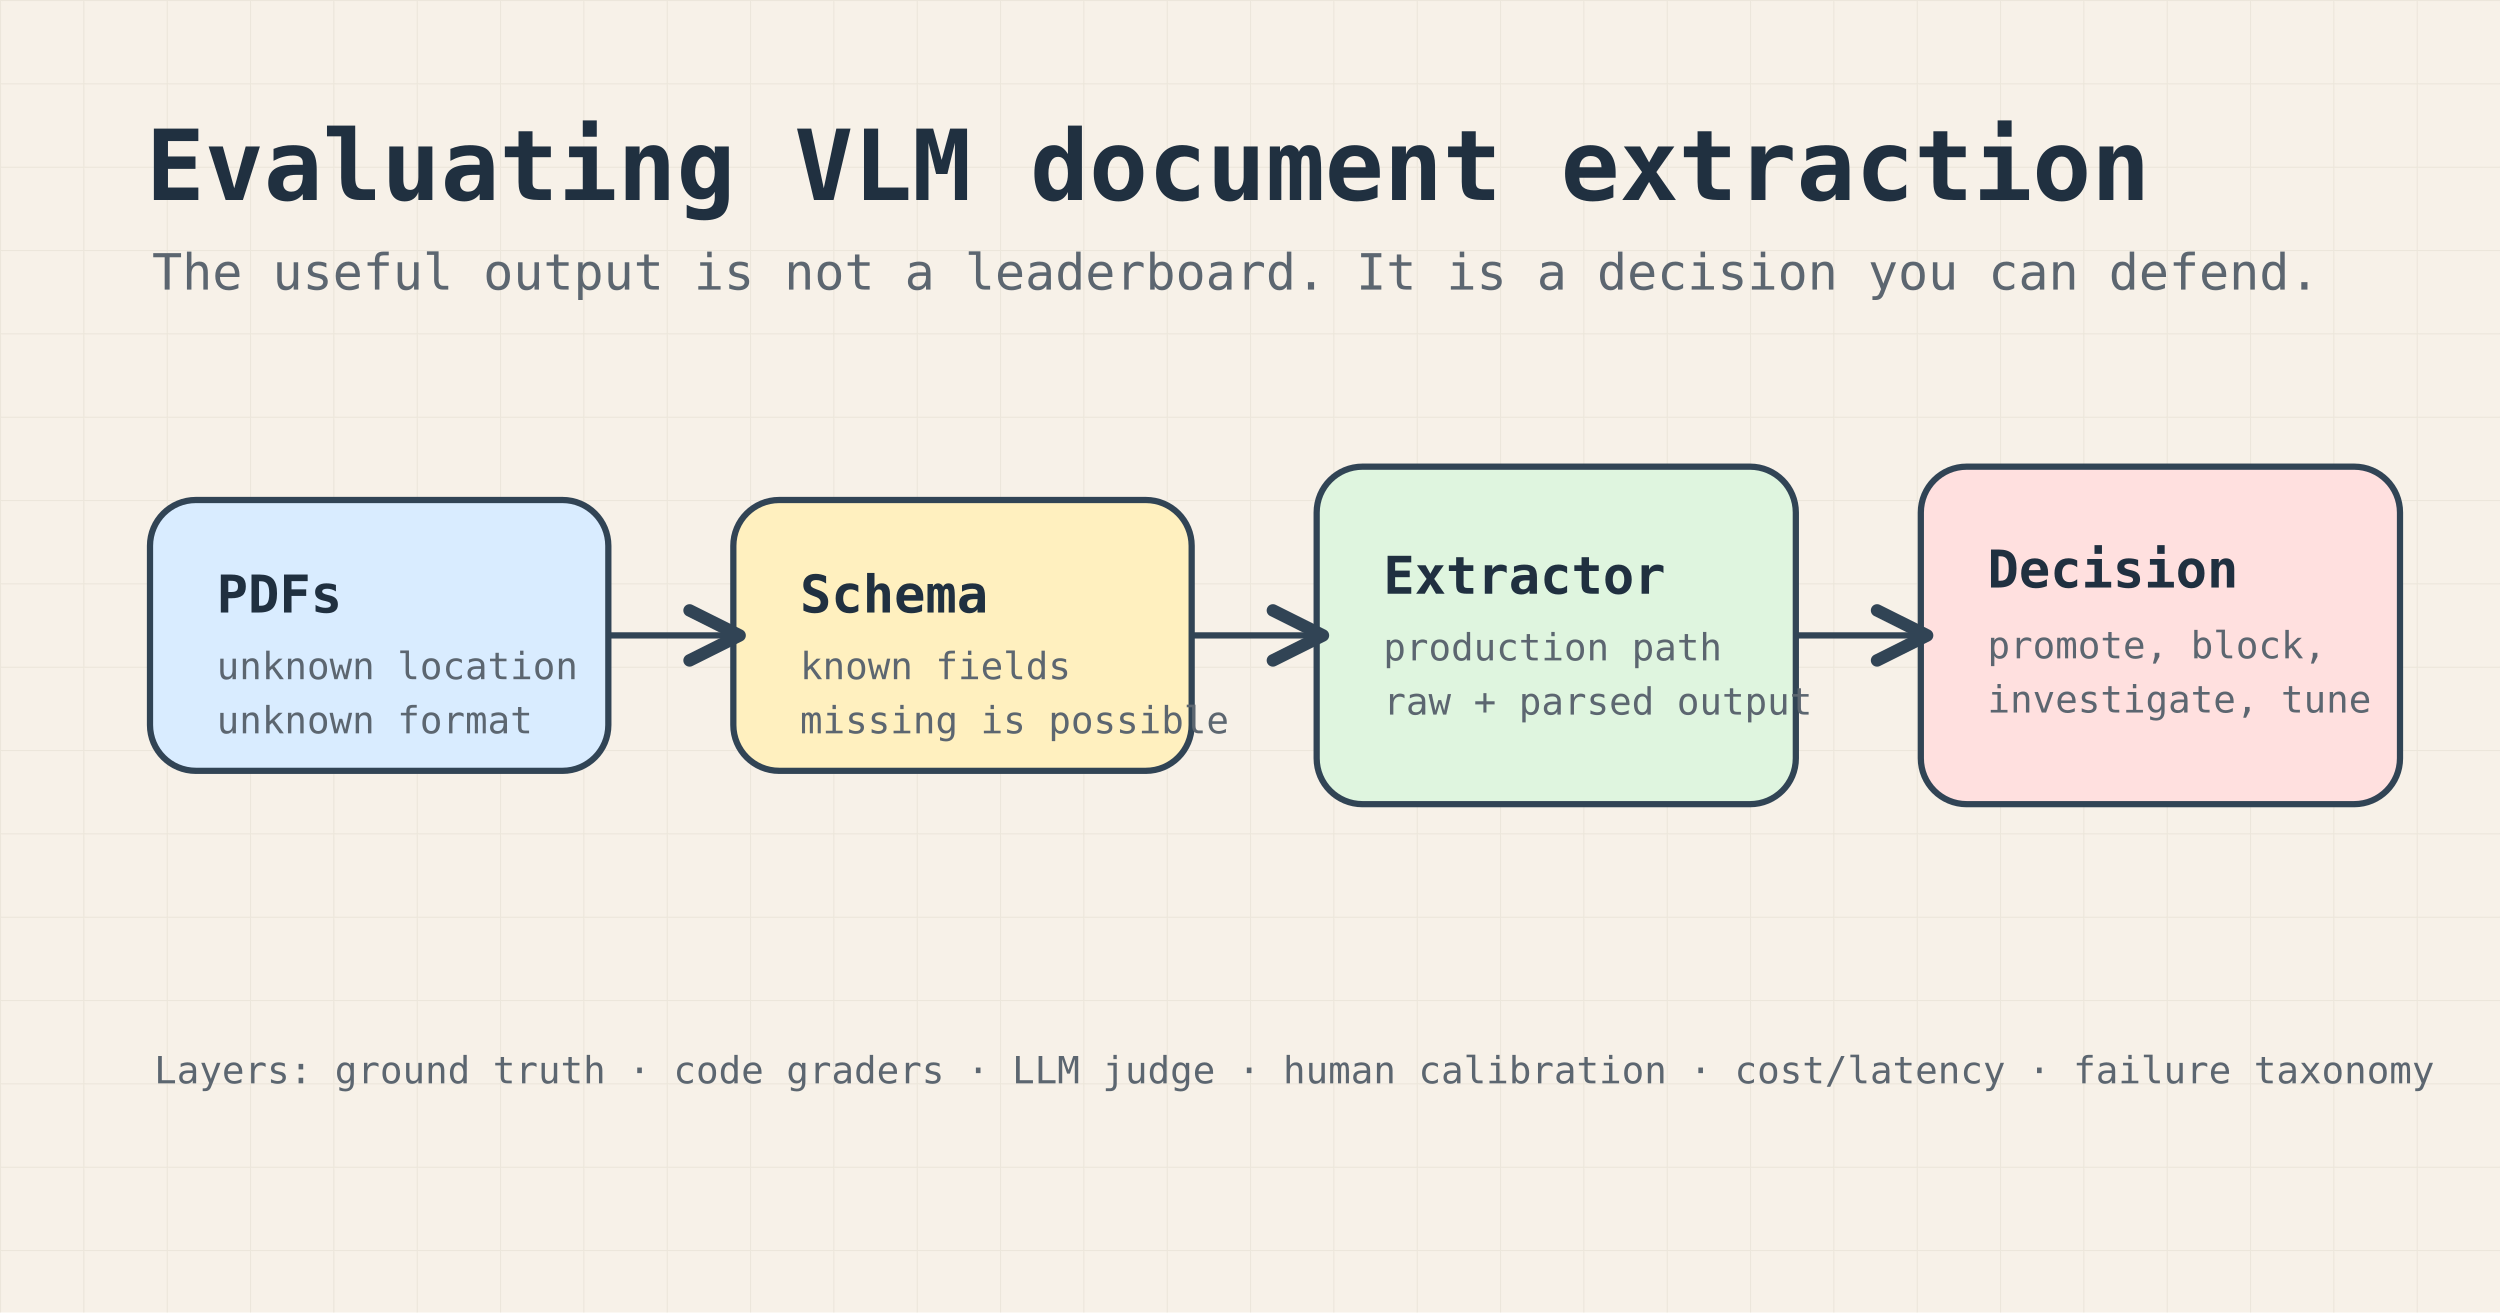
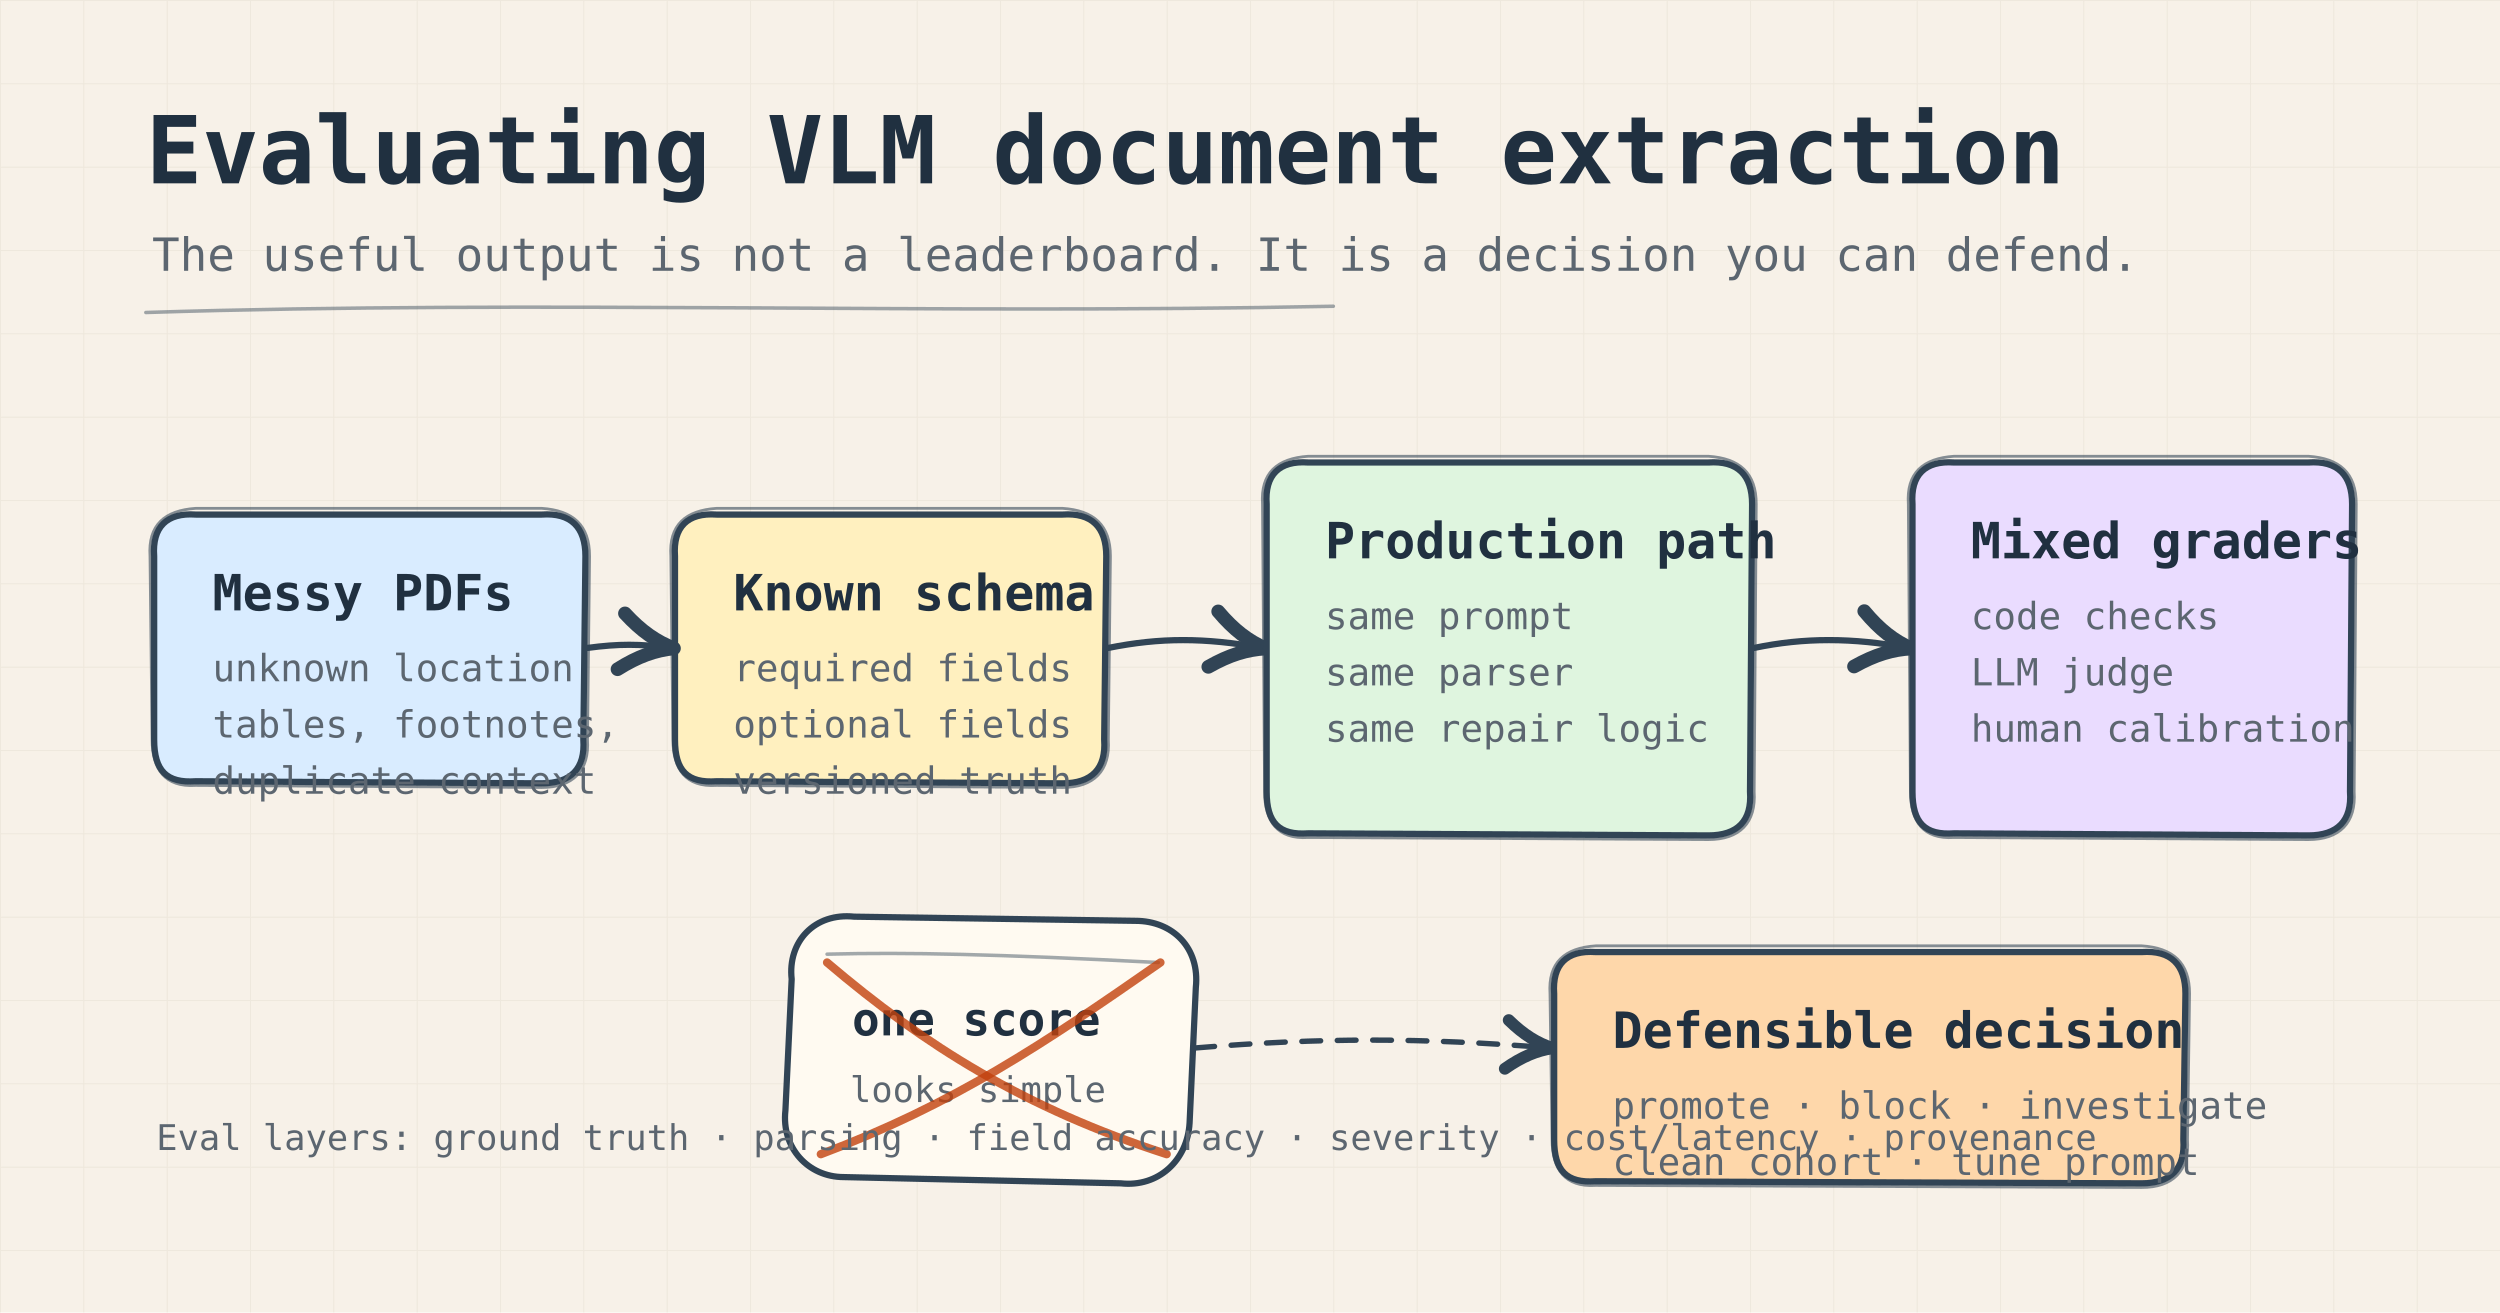
<svg xmlns="http://www.w3.org/2000/svg" width="1200" height="630" viewBox="0 0 1200 630" role="img" aria-labelledby="title desc">
  <defs>
    <pattern id="grid" width="40" height="40" patternUnits="userSpaceOnUse">
-       <path d="M 40 0 L 0 0 0 40" fill="none" stroke="#e7e0d4" stroke-width="1" opacity="0.65" />
+       <path d="M 40 0 L 0 0 0 40" fill="none" stroke="#e7e0d4" stroke-width="1" opacity="0.55" />
    </pattern>
-     <marker id="arrow" markerWidth="12" markerHeight="12" refX="9" refY="6" orient="auto" markerUnits="strokeWidth">
-       <path d="M2,2 L10,6 L2,10" fill="none" stroke="#314455" stroke-width="2" stroke-linecap="round" stroke-linejoin="round" />
+     <marker id="arrowhead" markerWidth="13" markerHeight="13" refX="10" refY="6.5" orient="auto" markerUnits="strokeWidth">
+       <path d="M2,2 C5,4.5 7.6,5.8 10.5,6.5 C7.6,7.2 5,8.5 2,11" fill="none" stroke="#314455" stroke-width="2.2" stroke-linecap="round" stroke-linejoin="round" />
    </marker>
    <style>
      .bg { fill: #f7f1e8; }
-       .card { fill: #fffaf1; stroke: #314455; stroke-width: 3; rx: 22; }
-       .blue { fill: #d9ecff; }
-       .green { fill: #dff5df; }
-       .yellow { fill: #fff0bf; }
-       .pink { fill: #ffe0df; }
-       .ink { fill: #203040; font-family: ui-monospace, SFMono-Regular, Menlo, Consolas, monospace; }
-       .title { font-size: 47px; font-weight: 700; }
-       .subtitle { font-size: 24px; fill: #5c6670; }
-       .label { font-size: 25px; font-weight: 700; }
+       .title, .subtitle, .label, .small, .badge, .note {
+         fill: #203040;
+         font-family: Virgil, "Comic Sans MS", "Segoe Print", ui-monospace, SFMono-Regular, Menlo, Consolas, monospace;
+       }
+       .title { font-size: 45px; font-weight: 700; }
+       .subtitle { font-size: 22px; fill: #5c6670; }
+       .label { font-size: 24px; font-weight: 700; }
      .small { font-size: 18px; fill: #5c6670; }
-       .arrow { fill: none; stroke: #314455; stroke-width: 3; marker-end: url(#arrow); }
+       .badge { font-size: 22px; font-weight: 700; }
+       .note { font-size: 17px; fill: #5c6670; }
+       .arrow { fill: none; stroke: #314455; stroke-width: 3; stroke-linecap: round; stroke-linejoin: round; marker-end: url(#arrowhead); }
+       .dash { fill: none; stroke: #314455; stroke-width: 2.6; stroke-dasharray: 9 8; stroke-linecap: round; stroke-linejoin: round; marker-end: url(#arrowhead); }
+       .soft-line { fill: none; stroke: #314455; stroke-width: 1.7; stroke-linecap: round; stroke-linejoin: round; opacity: 0.45; }
+       .cross { fill: none; stroke: #c2410c; stroke-width: 4; stroke-linecap: round; opacity: 0.8; }
    </style>
  </defs>
  <rect width="1200" height="630" class="bg" />
  <rect width="1200" height="630" fill="url(#grid)" />
-   <text x="70" y="96" class="ink title">Evaluating VLM document extraction</text>
-   <text x="73" y="139" class="ink subtitle">The useful output is not a leaderboard. It is a decision you can defend.</text>
-   <rect x="72" y="240" width="220" height="130" class="card blue" />
-   <text x="104" y="294" class="ink label">PDFs</text>
-   <text x="104" y="326" class="ink small">unknown location</text>
-   <text x="104" y="352" class="ink small">unknown format</text>
-   <rect x="352" y="240" width="220" height="130" class="card yellow" />
-   <text x="384" y="294" class="ink label">Schema</text>
-   <text x="384" y="326" class="ink small">known fields</text>
-   <text x="384" y="352" class="ink small">missing is possible</text>
-   <rect x="632" y="224" width="230" height="162" class="card green" />
-   <text x="664" y="285" class="ink label">Extractor</text>
-   <text x="664" y="317" class="ink small">production path</text>
-   <text x="664" y="343" class="ink small">raw + parsed output</text>
-   <rect x="922" y="224" width="230" height="162" class="card pink" />
-   <text x="954" y="282" class="ink label">Decision</text>
-   <text x="954" y="316" class="ink small">promote, block,</text>
-   <text x="954" y="342" class="ink small">investigate, tune</text>
-   <path d="M292 305 C316 305 326 305 352 305" class="arrow" />
-   <path d="M572 305 C598 305 608 305 632 305" class="arrow" />
-   <path d="M862 305 C890 305 894 305 922 305" class="arrow" />
-   <text x="74" y="520" class="ink small">Layers: ground truth · code graders · LLM judge · human calibration · cost/latency · failure taxonomy</text>
+   <text x="70" y="88" class="title">Evaluating VLM document extraction</text>
+   <text x="73" y="130" class="subtitle">The useful output is not a leaderboard. It is a decision you can defend.</text>
+   <path d="M70 150 C258 144 449 151 640 147" class="soft-line" />
+   <g id="pdfs">
+     <path d="M94,247 C80,246 73,253 74,267 L74,355 C74,370 80,376 94,375 L260,376 C274,376 281,369 280,355 L281,267 C281,253 274,246 260,247 Z" fill="#d9ecff" stroke="#314455" stroke-width="3" stroke-linejoin="round" />
+     <path d="M94,244 C79,245 71,252 72,267 L73,355 C73,369 79,378 94,377 L260,378 C275,378 283,370 282,355 L283,267 C283,252 275,245 260,244 Z" fill="none" stroke="#314455" stroke-width="1.35" stroke-linejoin="round" opacity="0.58" />
+     <text x="102" y="293" class="label">Messy PDFs</text>
+     <text x="102" y="327" class="small">
+       <tspan x="102" dy="0">unknown location</tspan>
+       <tspan x="102" dy="27">tables, footnotes,</tspan>
+       <tspan x="102" dy="27">duplicate context</tspan>
+     </text>
+   </g>
+   <g id="schema">
+     <path d="M344,247 C330,246 323,253 324,267 L324,355 C324,370 330,376 344,375 L510,376 C524,376 531,369 530,355 L531,267 C531,253 524,246 510,247 Z" fill="#fff0bf" stroke="#314455" stroke-width="3" stroke-linejoin="round" />
+     <path d="M344,244 C329,245 321,252 322,267 L323,355 C323,369 329,378 344,377 L510,378 C525,378 533,370 532,355 L533,267 C533,252 525,245 510,244 Z" fill="none" stroke="#314455" stroke-width="1.35" stroke-linejoin="round" opacity="0.58" />
+     <text x="352" y="293" class="label">Known schema</text>
+     <text x="352" y="327" class="small">
+       <tspan x="352" dy="0">required fields</tspan>
+       <tspan x="352" dy="27">optional fields</tspan>
+       <tspan x="352" dy="27">versioned truth</tspan>
+     </text>
+   </g>
+   <path id="a1" d="M282 311 C297 309 307 309 322 311" class="arrow" />
+   <path id="a2" d="M532 311 C557 306 578 306 606 311" class="arrow" />
+   <g id="extractor">
+     <path d="M628,222 C614,221 607,228 608,242 L608,380 C608,395 614,401 628,400 L820,401 C834,401 841,394 840,380 L841,242 C841,228 834,221 820,222 Z" fill="#dff5df" stroke="#314455" stroke-width="3" stroke-linejoin="round" />
+     <path d="M628,219 C613,220 605,227 606,242 L607,380 C607,394 613,403 628,402 L820,403 C835,403 843,395 842,380 L843,242 C843,227 835,220 820,219 Z" fill="none" stroke="#314455" stroke-width="1.35" stroke-linejoin="round" opacity="0.58" />
+     <text x="636" y="268" class="label">Production path</text>
+     <text x="636" y="302" class="small">
+       <tspan x="636" dy="0">same prompt</tspan>
+       <tspan x="636" dy="27">same parser</tspan>
+       <tspan x="636" dy="27">same repair logic</tspan>
+     </text>
+   </g>
+   <path id="a3" d="M842 311 C866 306 889 306 916 311" class="arrow" />
+   <g id="graders">
+     <path d="M938,222 C924,221 917,228 918,242 L918,380 C918,395 924,401 938,400 L1108,401 C1122,401 1129,394 1128,380 L1129,242 C1129,228 1122,221 1108,222 Z" fill="#eadcff" stroke="#314455" stroke-width="3" stroke-linejoin="round" />
+     <path d="M938,219 C923,220 915,227 916,242 L917,380 C917,394 923,403 938,402 L1108,403 C1123,403 1131,395 1130,380 L1131,242 C1131,227 1123,220 1108,219 Z" fill="none" stroke="#314455" stroke-width="1.35" stroke-linejoin="round" opacity="0.58" />
+     <text x="946" y="268" class="label">Mixed graders</text>
+     <text x="946" y="302" class="small">
+       <tspan x="946" dy="0">code checks</tspan>
+       <tspan x="946" dy="27">LLM judge</tspan>
+       <tspan x="946" dy="27">human calibration</tspan>
+     </text>
+   </g>
+   <g id="score-card">
+     <path d="M380,470 C378,452 391,438 410,440 L545,442 C563,442 576,455 574,474 L571,539 C570,557 556,570 538,568 L405,565 C388,565 375,551 377,533 Z" fill="#fffaf1" stroke="#314455" stroke-width="3" stroke-linejoin="round" />
+     <path d="M397 458 C436 457 478 458 556 462" class="soft-line" />
+     <text x="409" y="497" class="badge">one score</text>
+     <text x="408" y="529" class="note">looks simple</text>
+     <path d="M397 462 C444 502 492 532 560 554" class="cross" />
+     <path d="M557 462 C501 501 458 530 394 554" class="cross" />
+   </g>
+   <path id="a4" d="M574 503 C634 498 682 498 744 503" class="dash" />
+   <g id="decision">
+     <path d="M766,457 C752,456 745,463 746,477 L746,547 C746,562 752,568 766,567 L1028,568 C1042,568 1049,561 1048,547 L1049,477 C1049,463 1042,456 1028,457 Z" fill="#fed7aa" stroke="#314455" stroke-width="3" stroke-linejoin="round" />
+     <path d="M766,454 C751,455 743,462 744,477 L745,547 C745,561 751,570 766,569 L1028,570 C1043,570 1051,562 1050,547 L1051,477 C1051,462 1043,455 1028,454 Z" fill="none" stroke="#314455" stroke-width="1.35" stroke-linejoin="round" opacity="0.58" />
+     <text x="774" y="503" class="label">Defensible decision</text>
+     <text x="774" y="537" class="small">
+       <tspan x="774" dy="0">promote · block · investigate</tspan>
+       <tspan x="774" dy="27">clean cohort · tune prompt</tspan>
+     </text>
+   </g>
+   <text x="75" y="552" class="note">Eval layers: ground truth · parsing · field accuracy · severity · cost/latency · provenance</text>
</svg>
